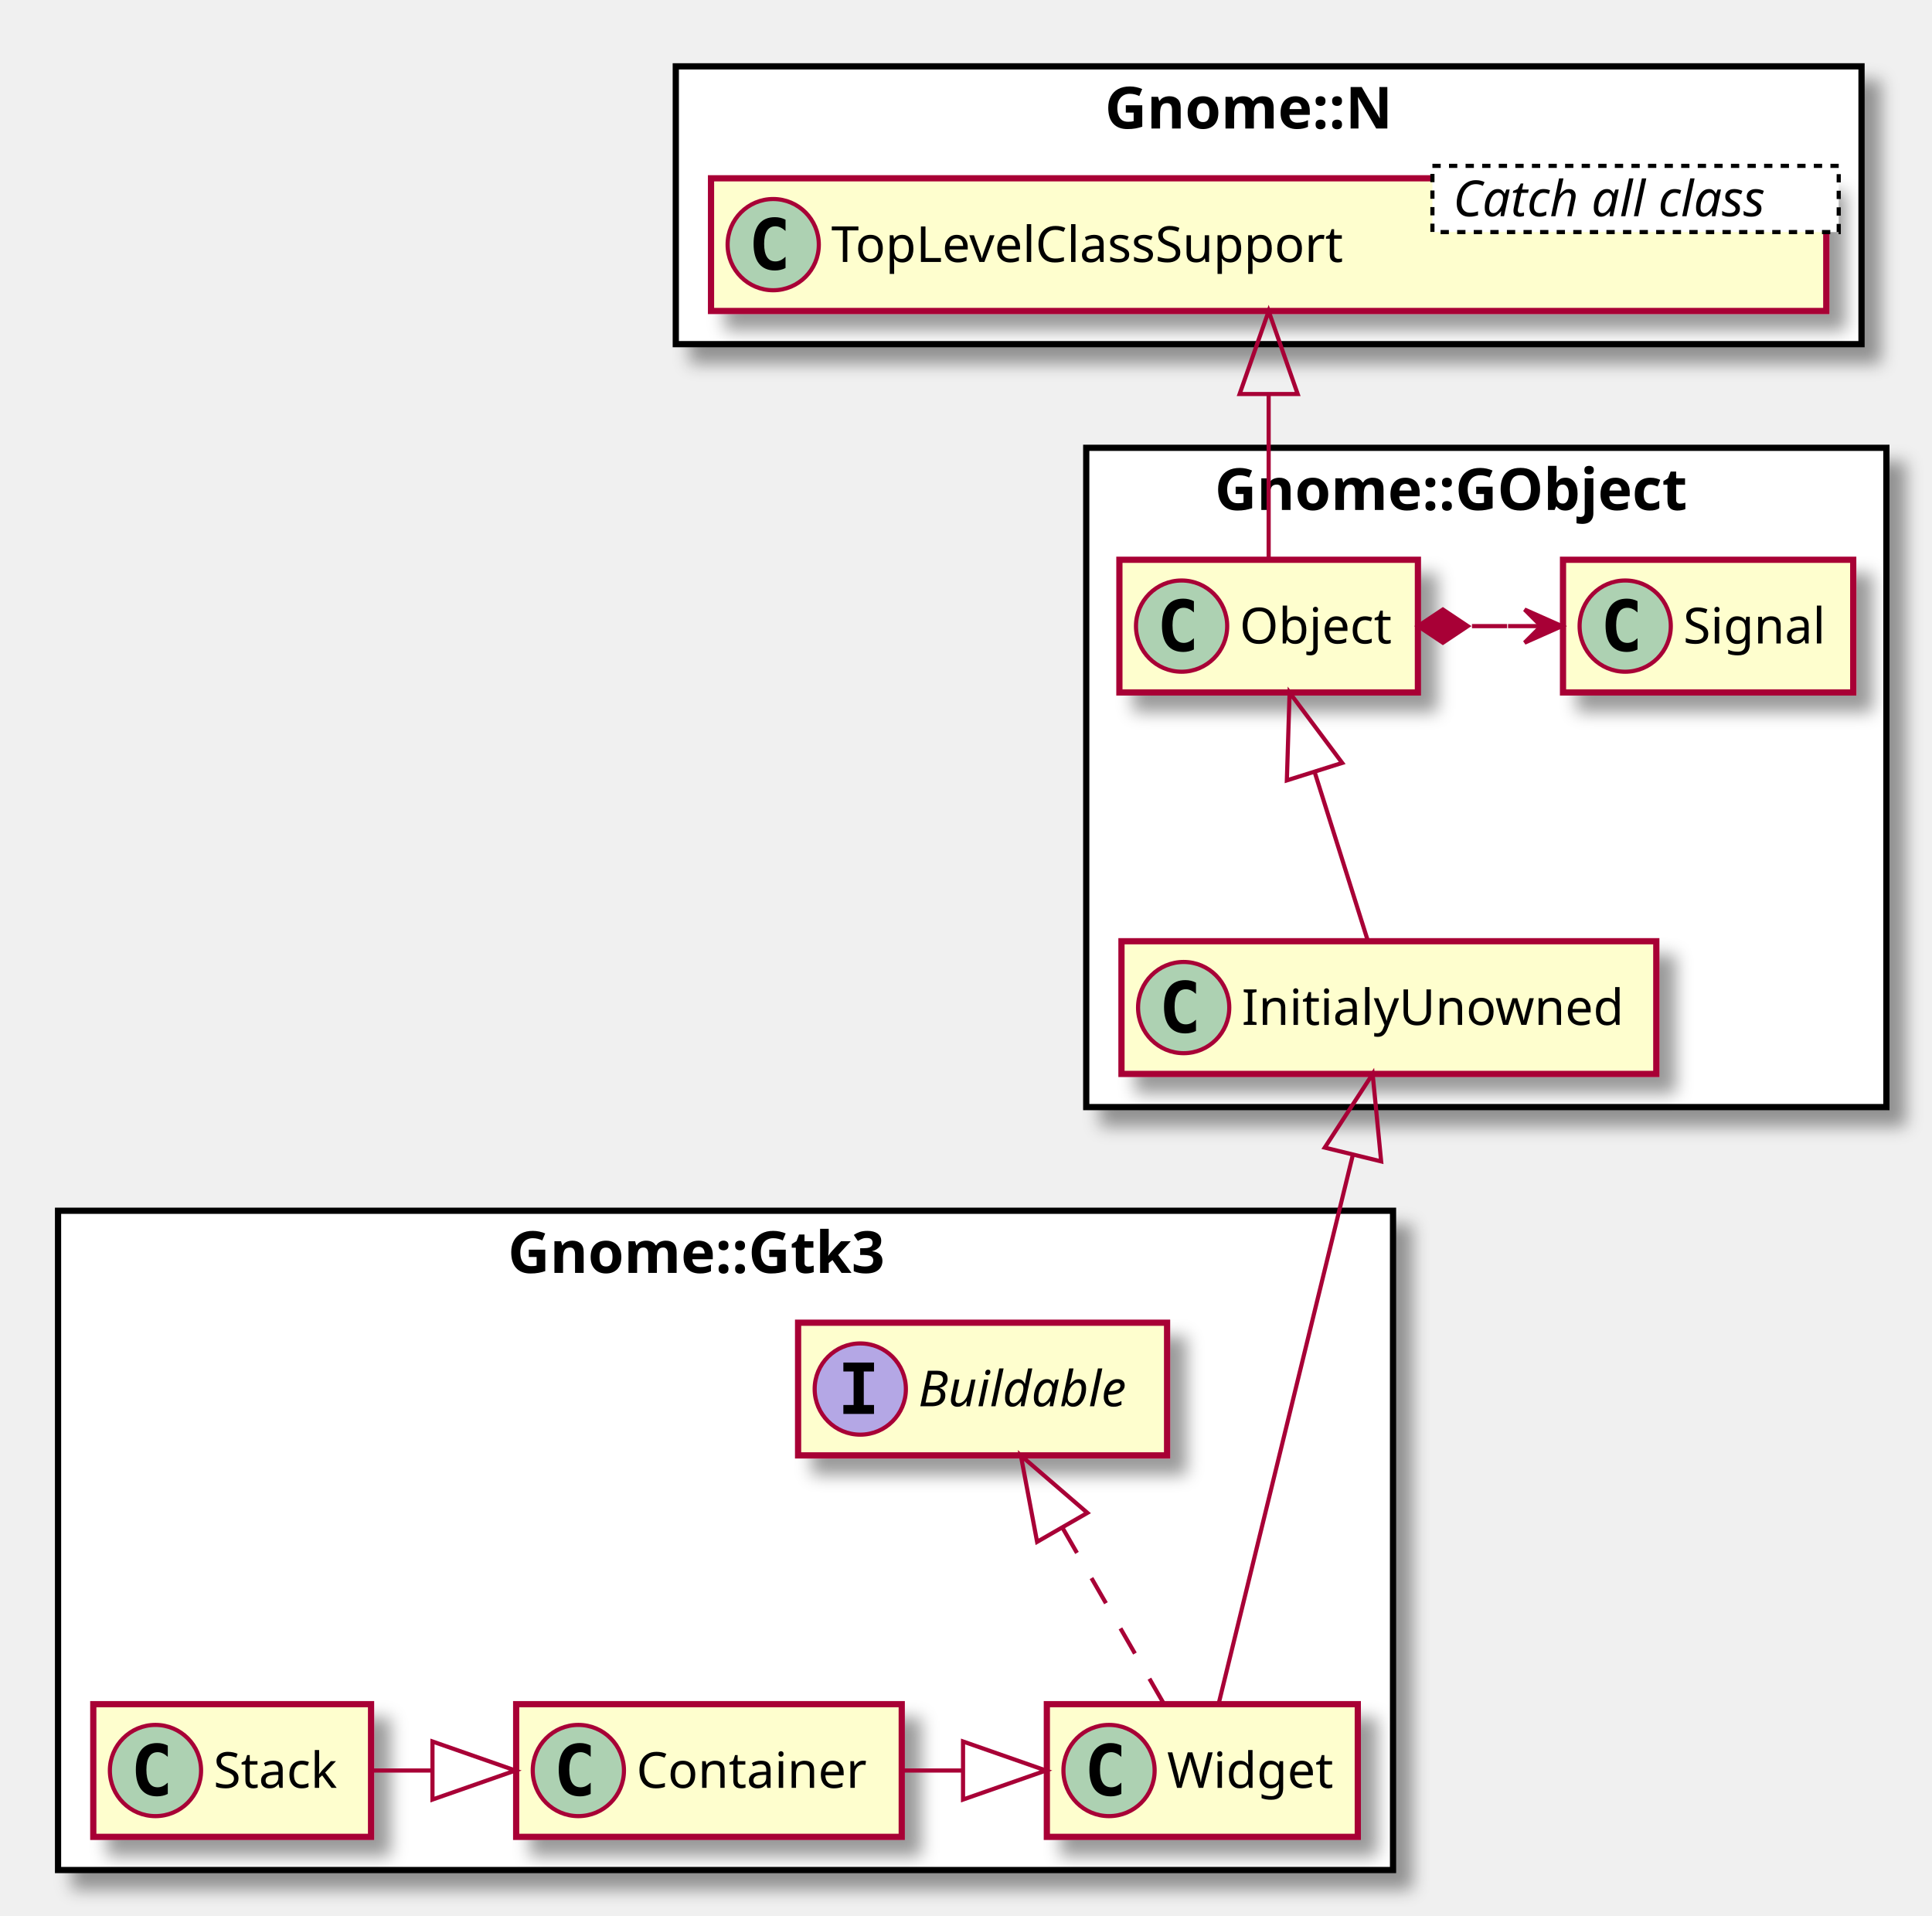
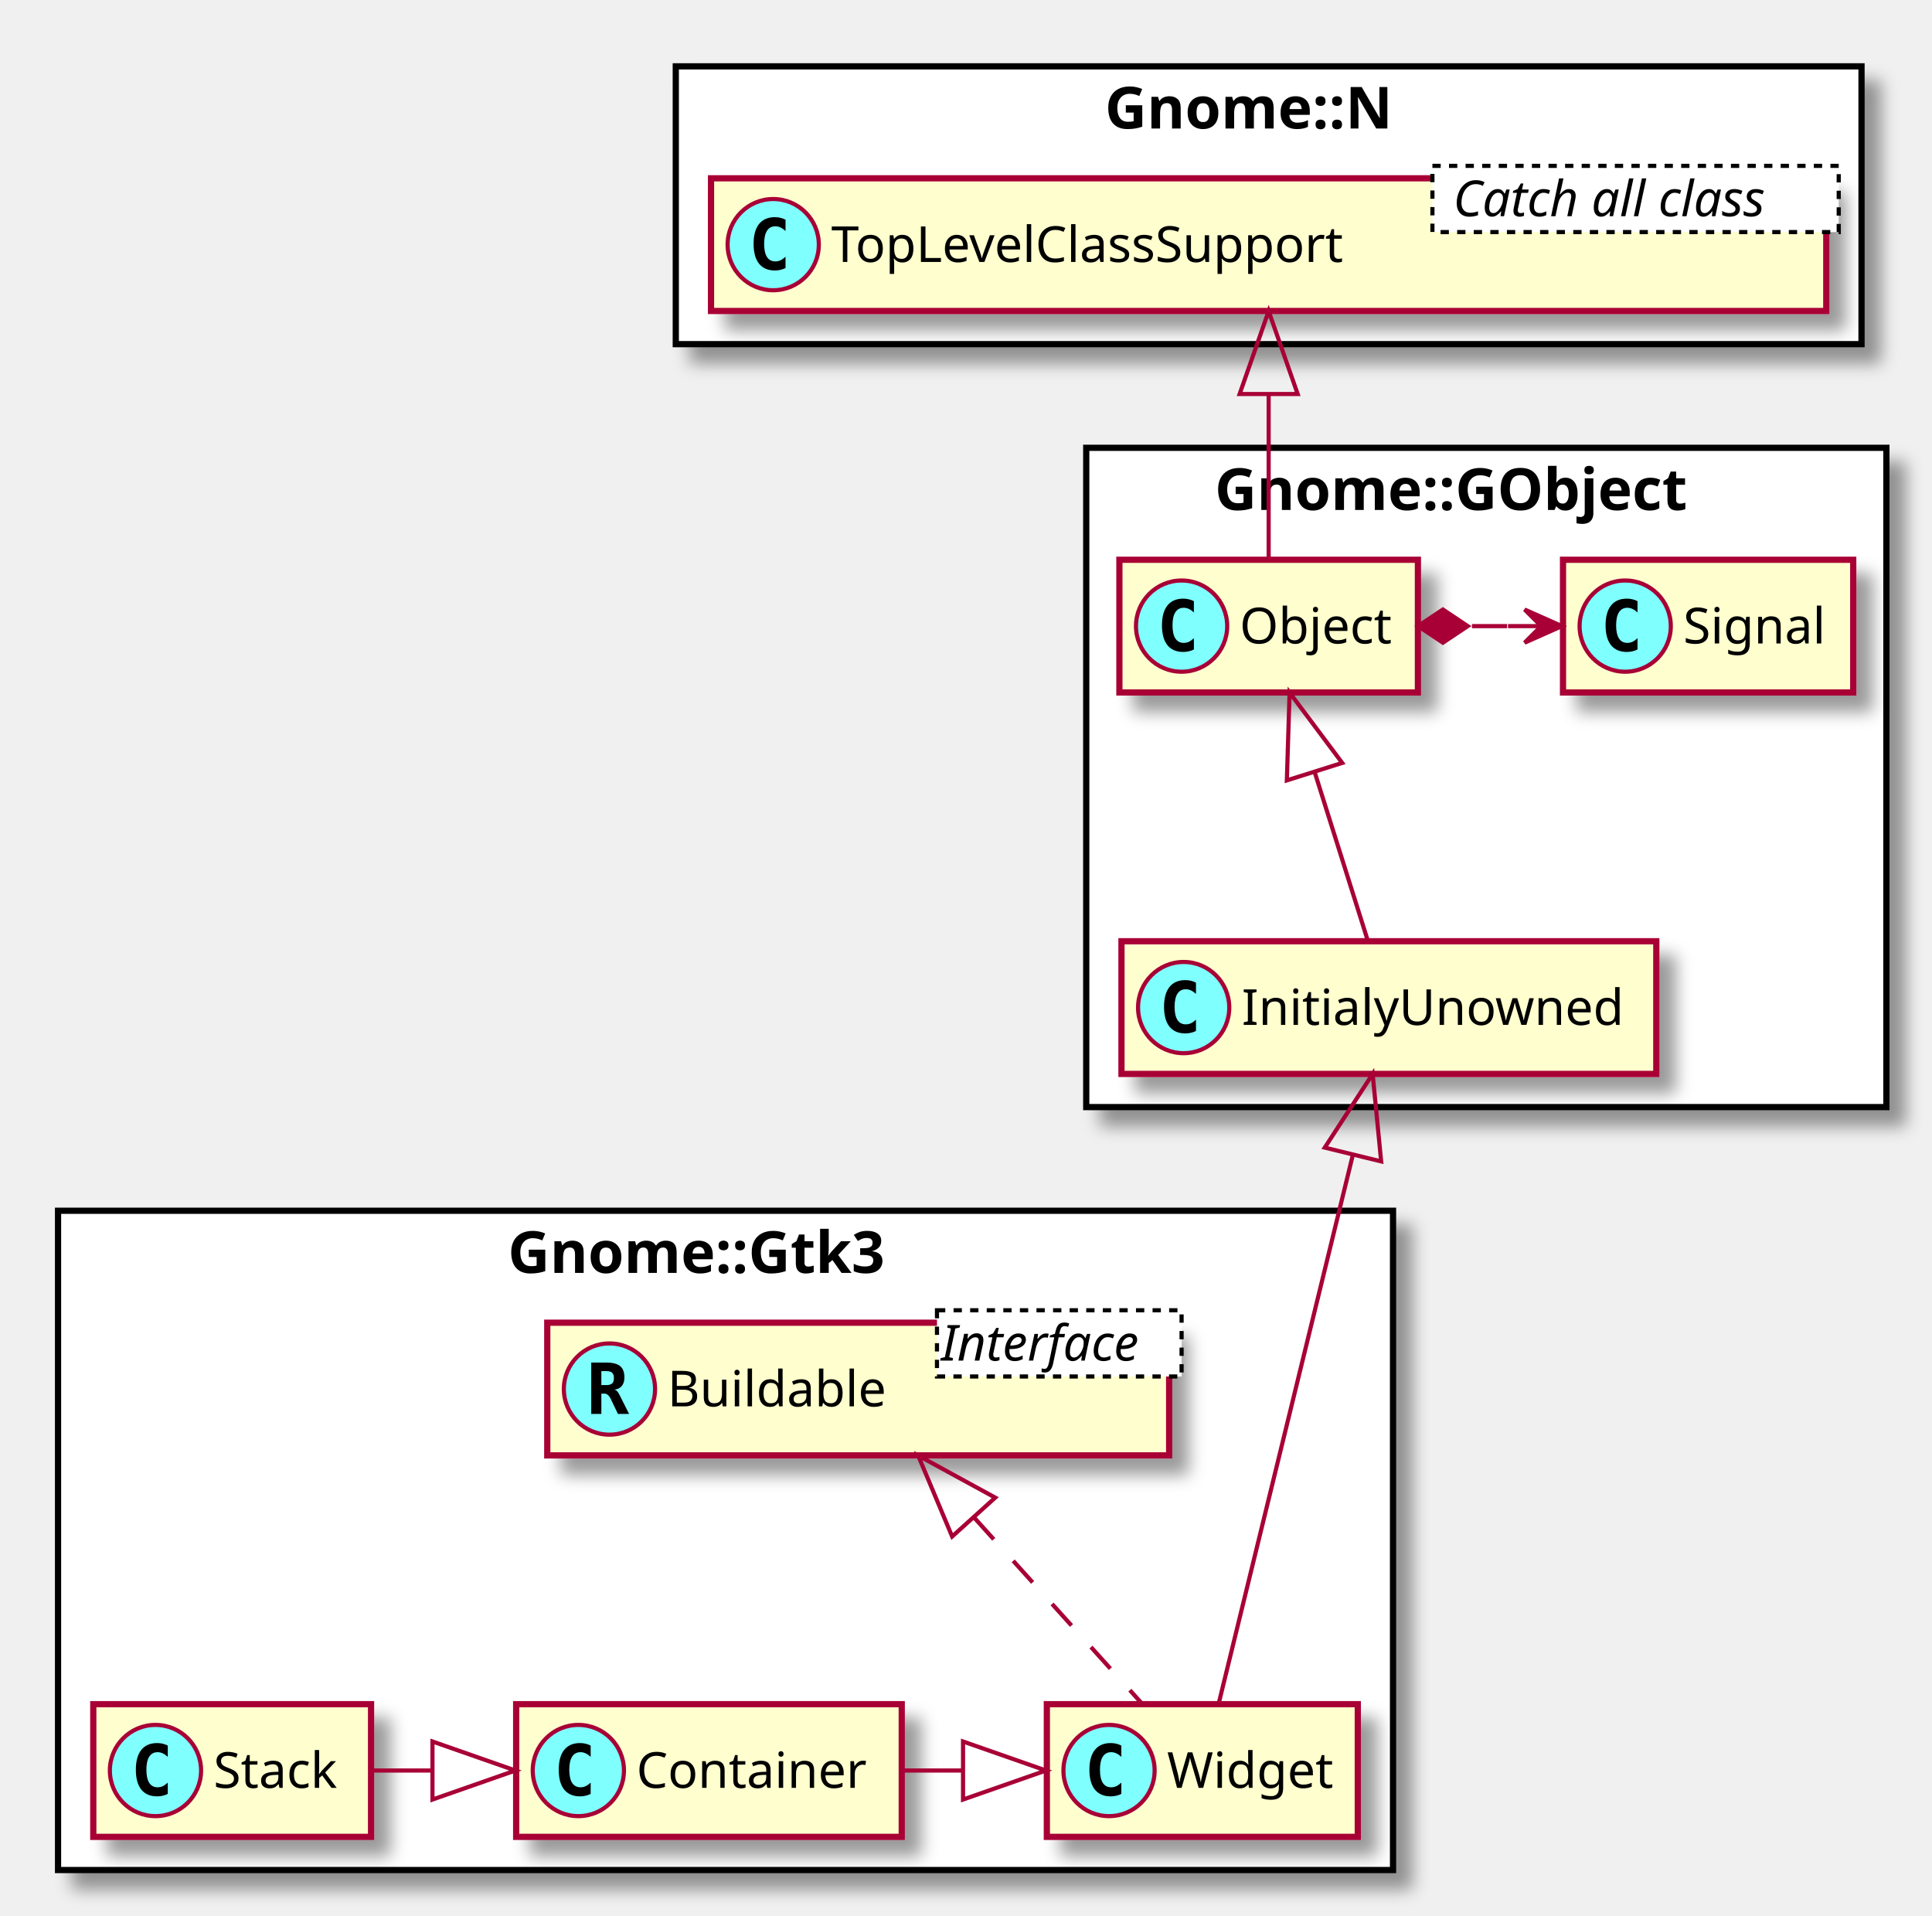
<svg xmlns="http://www.w3.org/2000/svg" contentScriptType="application/ecmascript" contentStyleType="text/css" height="462px" preserveAspectRatio="none" style="width:466px;height:462px;" version="1.1" viewBox="0 0 466 462" width="466px" zoomAndPan="magnify">
  <defs>
-     <filter height="300%" id="fvw4c8g91piiv" width="300%" x="-1" y="-1">
+     <filter height="300%" id="fpg49ddd4vf08" width="300%" x="-1" y="-1">
      <feGaussianBlur result="blurOut" stdDeviation="2.0" />
      <feColorMatrix in="blurOut" result="blurOut2" type="matrix" values="0 0 0 0 0 0 0 0 0 0 0 0 0 0 0 0 0 0 .4 0" />
      <feOffset dx="4.0" dy="4.0" in="blurOut2" result="blurOut3" />
      <feBlend in="SourceGraphic" in2="blurOut3" mode="normal" />
    </filter>
  </defs>
  <g>
-     <rect fill="#FFFFFF" filter="url(#fvw4c8g91piiv)" height="67" style="stroke: #000000; stroke-width: 1.5;" width="286" x="163" y="16" />
+     <rect fill="#FFFFFF" filter="url(#fpg49ddd4vf08)" height="67" style="stroke: #000000; stroke-width: 1.5;" width="286" x="163" y="16" />
    <text fill="#000000" font-family="sans-serif" font-size="14" font-weight="bold" lengthAdjust="spacingAndGlyphs" textLength="79" x="266.5" y="30.995">Gnome::N</text>
-     <rect fill="#FFFFFF" filter="url(#fvw4c8g91piiv)" height="159" style="stroke: #000000; stroke-width: 1.5;" width="193" x="262" y="108" />
+     <rect fill="#FFFFFF" filter="url(#fpg49ddd4vf08)" height="159" style="stroke: #000000; stroke-width: 1.5;" width="193" x="262" y="108" />
    <text fill="#000000" font-family="sans-serif" font-size="14" font-weight="bold" lengthAdjust="spacingAndGlyphs" textLength="131" x="293" y="122.995">Gnome::GObject</text>
-     <rect fill="#FFFFFF" filter="url(#fvw4c8g91piiv)" height="159" style="stroke: #000000; stroke-width: 1.5;" width="322" x="14" y="292" />
+     <rect fill="#FFFFFF" filter="url(#fpg49ddd4vf08)" height="159" style="stroke: #000000; stroke-width: 1.5;" width="322" x="14" y="292" />
    <text fill="#000000" font-family="sans-serif" font-size="14" font-weight="bold" lengthAdjust="spacingAndGlyphs" textLength="105" x="122.5" y="306.995">Gnome::Gtk3</text>
-     <rect fill="#FEFECE" filter="url(#fvw4c8g91piiv)" height="32" id="Gnome::N::TopLevelClassSupport" style="stroke: #A80036; stroke-width: 1.5;" width="269" x="171.5" y="43" />
-     <ellipse cx="186.5" cy="59" fill="#ADD1B2" rx="11" ry="11" style="stroke: #A80036; stroke-width: 1.0;" />
+     <rect fill="#FEFECE" filter="url(#fpg49ddd4vf08)" height="32" id="Gnome::N::TopLevelClassSupport" style="stroke: #A80036; stroke-width: 1.5;" width="269" x="171.5" y="43" />
+     <ellipse cx="186.5" cy="59" fill="#80FFFF" rx="11" ry="11" style="stroke: #A80036; stroke-width: 1.0;" />
    <path d="M189.469,64.641 Q188.891,64.938 188.25,65.078 Q187.609,65.234 186.906,65.234 Q184.406,65.234 183.078,63.594 Q181.766,61.938 181.766,58.812 Q181.766,55.688 183.078,54.031 Q184.406,52.375 186.906,52.375 Q187.609,52.375 188.25,52.531 Q188.906,52.688 189.469,52.984 L189.469,55.703 Q188.844,55.125 188.25,54.859 Q187.656,54.578 187.031,54.578 Q185.688,54.578 185,55.656 Q184.312,56.719 184.312,58.812 Q184.312,60.906 185,61.984 Q185.688,63.047 187.031,63.047 Q187.656,63.047 188.25,62.781 Q188.844,62.5 189.469,61.922 L189.469,64.641 Z " />
    <text fill="#000000" font-family="sans-serif" font-size="12" lengthAdjust="spacingAndGlyphs" textLength="137" x="200.5" y="63.181">TopLevelClassSupport</text>
    <rect fill="#FFFFFF" height="15.969" style="stroke: #000000; stroke-width: 1.0; stroke-dasharray: 2.0,2.0;" width="98" x="345.5" y="40" />
    <text fill="#000000" font-family="sans-serif" font-size="12" font-style="italic" lengthAdjust="spacingAndGlyphs" textLength="88" x="350.5" y="52.139">Catch all class</text>
-     <rect fill="#FEFECE" filter="url(#fvw4c8g91piiv)" height="32" id="Gnome::GObject::Object" style="stroke: #A80036; stroke-width: 1.5;" width="72" x="270" y="135" />
-     <ellipse cx="285" cy="151" fill="#ADD1B2" rx="11" ry="11" style="stroke: #A80036; stroke-width: 1.0;" />
+     <rect fill="#FEFECE" filter="url(#fpg49ddd4vf08)" height="32" id="Gnome::GObject::Object" style="stroke: #A80036; stroke-width: 1.5;" width="72" x="270" y="135" />
+     <ellipse cx="285" cy="151" fill="#80FFFF" rx="11" ry="11" style="stroke: #A80036; stroke-width: 1.0;" />
    <path d="M287.969,156.641 Q287.391,156.938 286.75,157.078 Q286.109,157.234 285.406,157.234 Q282.906,157.234 281.578,155.594 Q280.266,153.938 280.266,150.812 Q280.266,147.688 281.578,146.031 Q282.906,144.375 285.406,144.375 Q286.109,144.375 286.75,144.531 Q287.406,144.688 287.969,144.984 L287.969,147.703 Q287.344,147.125 286.75,146.859 Q286.156,146.578 285.531,146.578 Q284.188,146.578 283.5,147.656 Q282.812,148.719 282.812,150.812 Q282.812,152.906 283.5,153.984 Q284.188,155.047 285.531,155.047 Q286.156,155.047 286.75,154.781 Q287.344,154.5 287.969,153.922 L287.969,156.641 Z " />
    <text fill="#000000" font-family="sans-serif" font-size="12" lengthAdjust="spacingAndGlyphs" textLength="40" x="299" y="155.181">Object</text>
-     <rect fill="#FEFECE" filter="url(#fvw4c8g91piiv)" height="32" id="Gnome::GObject::InitialyUnowned" style="stroke: #A80036; stroke-width: 1.5;" width="129" x="270.5" y="227" />
-     <ellipse cx="285.5" cy="243" fill="#ADD1B2" rx="11" ry="11" style="stroke: #A80036; stroke-width: 1.0;" />
+     <rect fill="#FEFECE" filter="url(#fpg49ddd4vf08)" height="32" id="Gnome::GObject::InitialyUnowned" style="stroke: #A80036; stroke-width: 1.5;" width="129" x="270.5" y="227" />
+     <ellipse cx="285.5" cy="243" fill="#80FFFF" rx="11" ry="11" style="stroke: #A80036; stroke-width: 1.0;" />
    <path d="M288.469,248.641 Q287.891,248.938 287.25,249.078 Q286.609,249.234 285.906,249.234 Q283.406,249.234 282.078,247.594 Q280.766,245.938 280.766,242.812 Q280.766,239.688 282.078,238.031 Q283.406,236.375 285.906,236.375 Q286.609,236.375 287.25,236.531 Q287.906,236.688 288.469,236.984 L288.469,239.703 Q287.844,239.125 287.25,238.859 Q286.656,238.578 286.031,238.578 Q284.688,238.578 284,239.656 Q283.312,240.719 283.312,242.812 Q283.312,244.906 284,245.984 Q284.688,247.047 286.031,247.047 Q286.656,247.047 287.25,246.781 Q287.844,246.5 288.469,245.922 L288.469,248.641 Z " />
    <text fill="#000000" font-family="sans-serif" font-size="12" lengthAdjust="spacingAndGlyphs" textLength="97" x="299.5" y="247.181">InitialyUnowned</text>
-     <rect fill="#FEFECE" filter="url(#fvw4c8g91piiv)" height="32" id="Gnome::GObject::Signal" style="stroke: #A80036; stroke-width: 1.5;" width="70" x="377" y="135" />
-     <ellipse cx="392" cy="151" fill="#ADD1B2" rx="11" ry="11" style="stroke: #A80036; stroke-width: 1.0;" />
+     <rect fill="#FEFECE" filter="url(#fpg49ddd4vf08)" height="32" id="Gnome::GObject::Signal" style="stroke: #A80036; stroke-width: 1.5;" width="70" x="377" y="135" />
+     <ellipse cx="392" cy="151" fill="#80FFFF" rx="11" ry="11" style="stroke: #A80036; stroke-width: 1.0;" />
    <path d="M394.969,156.641 Q394.391,156.938 393.75,157.078 Q393.109,157.234 392.406,157.234 Q389.906,157.234 388.578,155.594 Q387.266,153.938 387.266,150.812 Q387.266,147.688 388.578,146.031 Q389.906,144.375 392.406,144.375 Q393.109,144.375 393.75,144.531 Q394.406,144.688 394.969,144.984 L394.969,147.703 Q394.344,147.125 393.75,146.859 Q393.156,146.578 392.531,146.578 Q391.188,146.578 390.5,147.656 Q389.812,148.719 389.812,150.812 Q389.812,152.906 390.5,153.984 Q391.188,155.047 392.531,155.047 Q393.156,155.047 393.75,154.781 Q394.344,154.5 394.969,153.922 L394.969,156.641 Z " />
    <text fill="#000000" font-family="sans-serif" font-size="12" lengthAdjust="spacingAndGlyphs" textLength="38" x="406" y="155.181">Signal</text>
-     <rect fill="#FEFECE" filter="url(#fvw4c8g91piiv)" height="32" id="Gnome::Gtk3::Widget" style="stroke: #A80036; stroke-width: 1.5;" width="75" x="252.5" y="411" />
-     <ellipse cx="267.5" cy="427" fill="#ADD1B2" rx="11" ry="11" style="stroke: #A80036; stroke-width: 1.0;" />
+     <rect fill="#FEFECE" filter="url(#fpg49ddd4vf08)" height="32" id="Gnome::Gtk3::Buildable" style="stroke: #A80036; stroke-width: 1.5;" width="150" x="132" y="319" />
+     <ellipse cx="147" cy="335" fill="#80FFFF" rx="11" ry="11" style="stroke: #A80036; stroke-width: 1.0;" />
+     <path d="M148.203,335.141 Q148.562,335.219 148.828,335.5 Q149.109,335.766 149.5,336.547 L151.734,341 L149.047,341 L147.547,337.875 Q147.484,337.734 147.375,337.5 Q146.719,336.109 145.828,336.109 L145.047,336.109 L145.047,341 L142.609,341 L142.609,328.609 L146.141,328.609 Q148.531,328.609 149.562,329.453 Q150.609,330.297 150.609,332.203 Q150.609,333.484 149.984,334.25 Q149.375,335 148.203,335.141 Z M145.047,330.672 L145.047,334.047 L146.203,334.047 Q147.219,334.047 147.641,333.656 Q148.078,333.25 148.078,332.344 Q148.078,331.453 147.641,331.062 Q147.219,330.672 146.203,330.672 L145.047,330.672 Z " />
+     <text fill="#000000" font-family="sans-serif" font-size="12" lengthAdjust="spacingAndGlyphs" textLength="57" x="161" y="339.181">Buildable</text>
+     <rect fill="#FFFFFF" height="15.969" style="stroke: #000000; stroke-width: 1.0; stroke-dasharray: 2.0,2.0;" width="59" x="226" y="316" />
+     <text fill="#000000" font-family="sans-serif" font-size="12" font-style="italic" lengthAdjust="spacingAndGlyphs" textLength="57" x="227" y="328.139">Interface</text>
+     <rect fill="#FEFECE" filter="url(#fpg49ddd4vf08)" height="32" id="Gnome::Gtk3::Widget" style="stroke: #A80036; stroke-width: 1.5;" width="75" x="252.5" y="411" />
+     <ellipse cx="267.5" cy="427" fill="#80FFFF" rx="11" ry="11" style="stroke: #A80036; stroke-width: 1.0;" />
    <path d="M270.469,432.641 Q269.891,432.938 269.25,433.078 Q268.609,433.234 267.906,433.234 Q265.406,433.234 264.078,431.594 Q262.766,429.938 262.766,426.812 Q262.766,423.688 264.078,422.031 Q265.406,420.375 267.906,420.375 Q268.609,420.375 269.25,420.531 Q269.906,420.688 270.469,420.984 L270.469,423.703 Q269.844,423.125 269.25,422.859 Q268.656,422.578 268.031,422.578 Q266.688,422.578 266,423.656 Q265.312,424.719 265.312,426.812 Q265.312,428.906 266,429.984 Q266.688,431.047 268.031,431.047 Q268.656,431.047 269.25,430.781 Q269.844,430.5 270.469,429.922 L270.469,432.641 Z " />
    <text fill="#000000" font-family="sans-serif" font-size="12" lengthAdjust="spacingAndGlyphs" textLength="43" x="281.5" y="431.181">Widget</text>
-     <rect fill="#FEFECE" filter="url(#fvw4c8g91piiv)" height="32" id="Gnome::Gtk3::Buildable" style="stroke: #A80036; stroke-width: 1.5;" width="89" x="192.5" y="319" />
-     <ellipse cx="207.5" cy="335" fill="#B4A7E5" rx="11" ry="11" style="stroke: #A80036; stroke-width: 1.0;" />
-     <path d="M203.422,330.766 L203.422,328.609 L210.812,328.609 L210.812,330.766 L208.344,330.766 L208.344,338.844 L210.812,338.844 L210.812,341 L203.422,341 L203.422,338.844 L205.891,338.844 L205.891,330.766 L203.422,330.766 Z " />
-     <text fill="#000000" font-family="sans-serif" font-size="12" font-style="italic" lengthAdjust="spacingAndGlyphs" textLength="57" x="221.5" y="339.154">Buildable</text>
-     <rect fill="#FEFECE" filter="url(#fvw4c8g91piiv)" height="32" id="Gnome::Gtk3::Container" style="stroke: #A80036; stroke-width: 1.5;" width="93" x="124.5" y="411" />
-     <ellipse cx="139.5" cy="427" fill="#ADD1B2" rx="11" ry="11" style="stroke: #A80036; stroke-width: 1.0;" />
+     <rect fill="#FEFECE" filter="url(#fpg49ddd4vf08)" height="32" id="Gnome::Gtk3::Container" style="stroke: #A80036; stroke-width: 1.5;" width="93" x="124.5" y="411" />
+     <ellipse cx="139.5" cy="427" fill="#80FFFF" rx="11" ry="11" style="stroke: #A80036; stroke-width: 1.0;" />
    <path d="M142.469,432.641 Q141.891,432.938 141.25,433.078 Q140.609,433.234 139.906,433.234 Q137.406,433.234 136.078,431.594 Q134.766,429.938 134.766,426.812 Q134.766,423.688 136.078,422.031 Q137.406,420.375 139.906,420.375 Q140.609,420.375 141.25,420.531 Q141.906,420.688 142.469,420.984 L142.469,423.703 Q141.844,423.125 141.25,422.859 Q140.656,422.578 140.031,422.578 Q138.688,422.578 138,423.656 Q137.312,424.719 137.312,426.812 Q137.312,428.906 138,429.984 Q138.688,431.047 140.031,431.047 Q140.656,431.047 141.25,430.781 Q141.844,430.5 142.469,429.922 L142.469,432.641 Z " />
    <text fill="#000000" font-family="sans-serif" font-size="12" lengthAdjust="spacingAndGlyphs" textLength="61" x="153.5" y="431.181">Container</text>
-     <rect fill="#FEFECE" filter="url(#fvw4c8g91piiv)" height="32" id="Gnome::Gtk3::Stack" style="stroke: #A80036; stroke-width: 1.5;" width="67" x="22.5" y="411" />
-     <ellipse cx="37.5" cy="427" fill="#ADD1B2" rx="11" ry="11" style="stroke: #A80036; stroke-width: 1.0;" />
+     <rect fill="#FEFECE" filter="url(#fpg49ddd4vf08)" height="32" id="Gnome::Gtk3::Stack" style="stroke: #A80036; stroke-width: 1.5;" width="67" x="22.5" y="411" />
+     <ellipse cx="37.5" cy="427" fill="#80FFFF" rx="11" ry="11" style="stroke: #A80036; stroke-width: 1.0;" />
    <path d="M40.469,432.641 Q39.891,432.938 39.25,433.078 Q38.609,433.234 37.906,433.234 Q35.406,433.234 34.078,431.594 Q32.766,429.938 32.766,426.812 Q32.766,423.688 34.078,422.031 Q35.406,420.375 37.906,420.375 Q38.609,420.375 39.25,420.531 Q39.906,420.688 40.469,420.984 L40.469,423.703 Q39.844,423.125 39.25,422.859 Q38.656,422.578 38.031,422.578 Q36.688,422.578 36,423.656 Q35.312,424.719 35.312,426.812 Q35.312,428.906 36,429.984 Q36.688,431.047 38.031,431.047 Q38.656,431.047 39.25,430.781 Q39.844,430.5 40.469,429.922 L40.469,432.641 Z " />
    <text fill="#000000" font-family="sans-serif" font-size="12" lengthAdjust="spacingAndGlyphs" textLength="35" x="51.5" y="431.181">Stack</text>
    <path d="M306,95.405 C306,109.079 306,123.937 306,134.85 " fill="none" id="Gnome::N::TopLevelClassSupport-Gnome::GObject::Object" style="stroke: #A80036; stroke-width: 1.0;" />
    <polygon fill="none" points="299,95.025,306,75.025,313,95.025,299,95.025" style="stroke: #A80036; stroke-width: 1.0;" />
    <path d="M317.164,186.418 C321.559,200.361 326.386,215.674 329.909,226.85 " fill="none" id="Gnome::GObject::Object-Gnome::GObject::InitialyUnowned" style="stroke: #A80036; stroke-width: 1.0;" />
    <polygon fill="none" points="310.388,188.204,311.051,167.025,323.74,183.995,310.388,188.204" style="stroke: #A80036; stroke-width: 1.0;" />
    <path d="M355.041,151 C357.867,151 360.692,151 363.517,151 " fill="none" id="Gnome::GObject::Object-Gnome::GObject::Signal" style="stroke: #A80036; stroke-width: 1.0;" />
    <polygon fill="#A80036" points="376.738,151,367.738,147,371.738,151,367.738,155,376.738,151" style="stroke: #A80036; stroke-width: 1.0;" />
    <line style="stroke: #A80036; stroke-width: 1.0;" x1="371.738" x2="363.738" y1="151" y2="151" />
    <polygon fill="#A80036" points="342.023,151,348.023,155,354.023,151,348.023,147,342.023,151" style="stroke: #A80036; stroke-width: 1.0;" />
    <path d="M326.267,278.707 C316.503,318.633 301.119,381.534 293.938,410.899 " fill="none" id="Gnome::GObject::InitialyUnowned-Gnome::Gtk3::Widget" style="stroke: #A80036; stroke-width: 1.0;" />
    <polygon fill="none" points="319.534,276.771,331.085,259.007,333.134,280.097,319.534,276.771" style="stroke: #A80036; stroke-width: 1.0;" />
-     <path d="M256.276,368.46 C264.6,382.91 273.955,399.148 280.696,410.85 " fill="none" id="Gnome::Gtk3::Buildable-Gnome::Gtk3::Widget" style="stroke: #A80036; stroke-width: 1.0; stroke-dasharray: 7.0,7.0;" />
-     <polygon fill="none" points="250.15,371.849,246.232,351.025,262.281,364.861,250.15,371.849" style="stroke: #A80036; stroke-width: 1.0;" />
+     <path d="M235.006,366.042 C248.564,381.071 264.279,398.49 275.43,410.85 " fill="none" id="Gnome::Gtk3::Buildable-Gnome::Gtk3::Widget" style="stroke: #A80036; stroke-width: 1.0; stroke-dasharray: 7.0,7.0;" />
+     <polygon fill="none" points="229.657,370.564,221.458,351.025,240.052,361.186,229.657,370.564" style="stroke: #A80036; stroke-width: 1.0;" />
    <path d="M217.949,427 C222.688,427 227.428,427 232.167,427 " fill="none" id="Gnome::Gtk3::Container-Gnome::Gtk3::Widget" style="stroke: #A80036; stroke-width: 1.0;" />
    <polygon fill="none" points="232.286,420,252.286,427,232.286,434,232.286,420" style="stroke: #A80036; stroke-width: 1.0;" />
    <path d="M89.691,427 C94.56,427 99.428,427 104.297,427 " fill="none" id="Gnome::Gtk3::Stack-Gnome::Gtk3::Container" style="stroke: #A80036; stroke-width: 1.0;" />
    <polygon fill="none" points="104.311,420,124.311,427,104.311,434,104.311,420" style="stroke: #A80036; stroke-width: 1.0;" />
  </g>
</svg>
